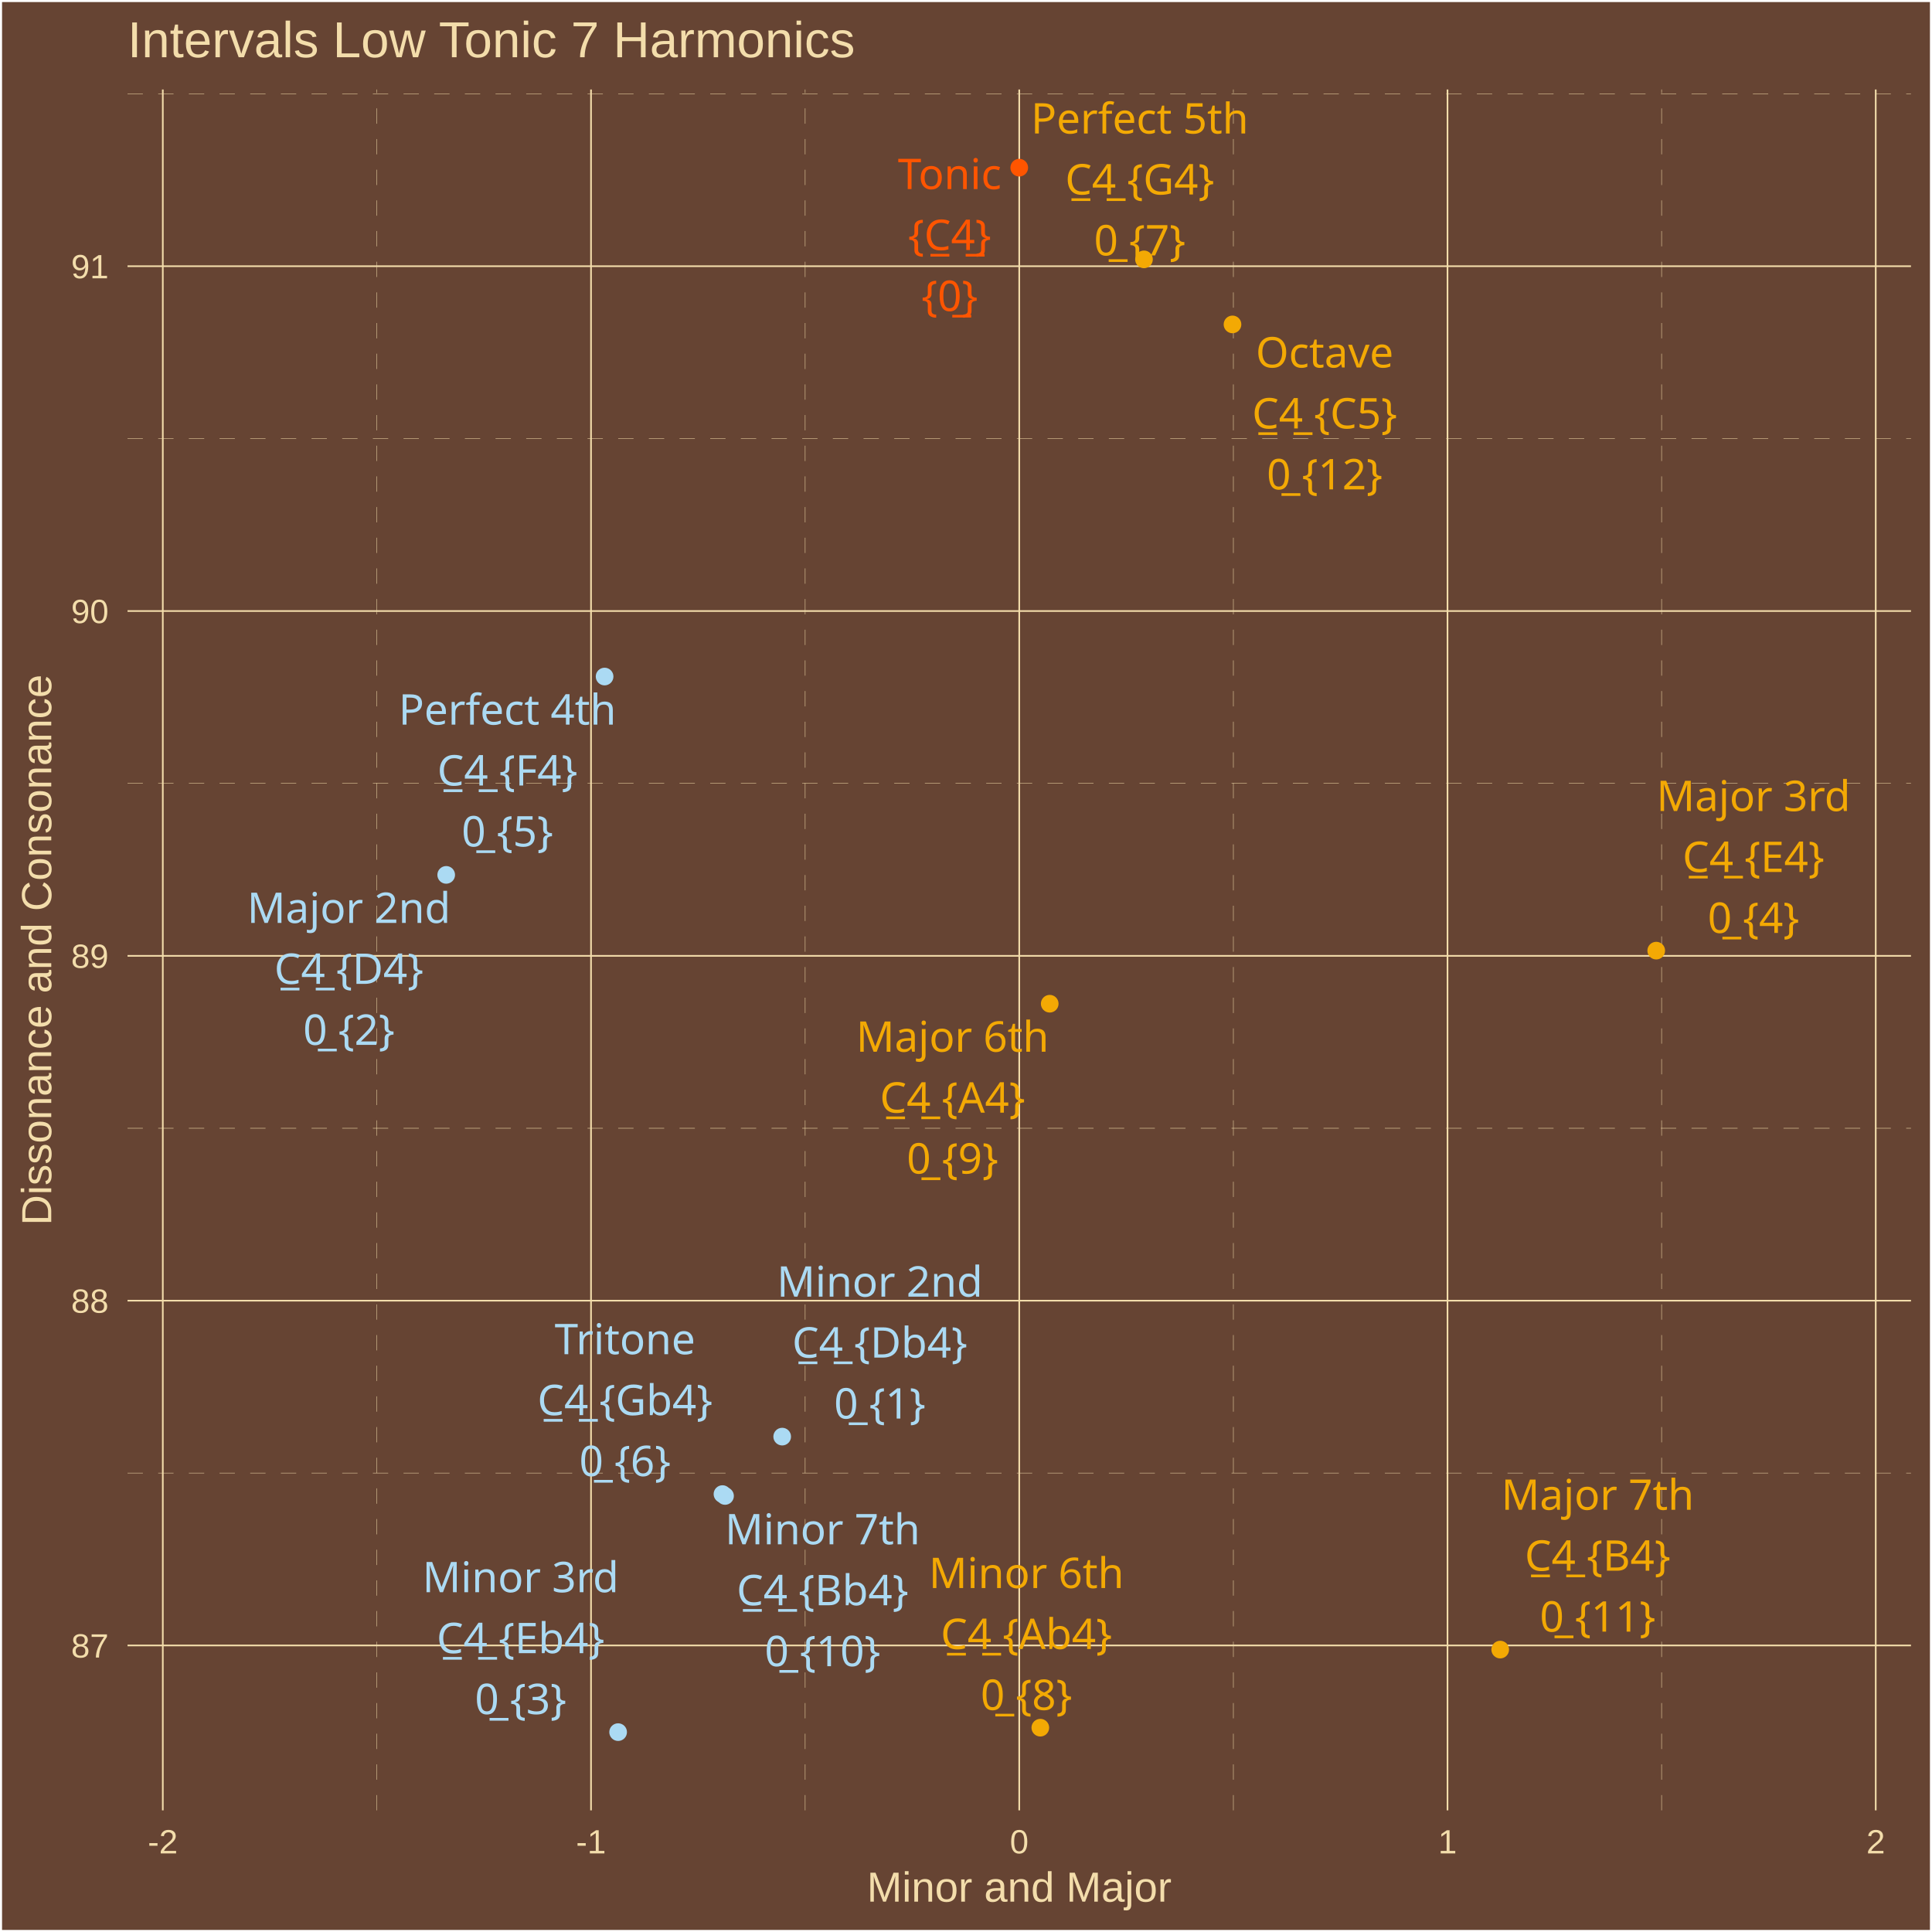
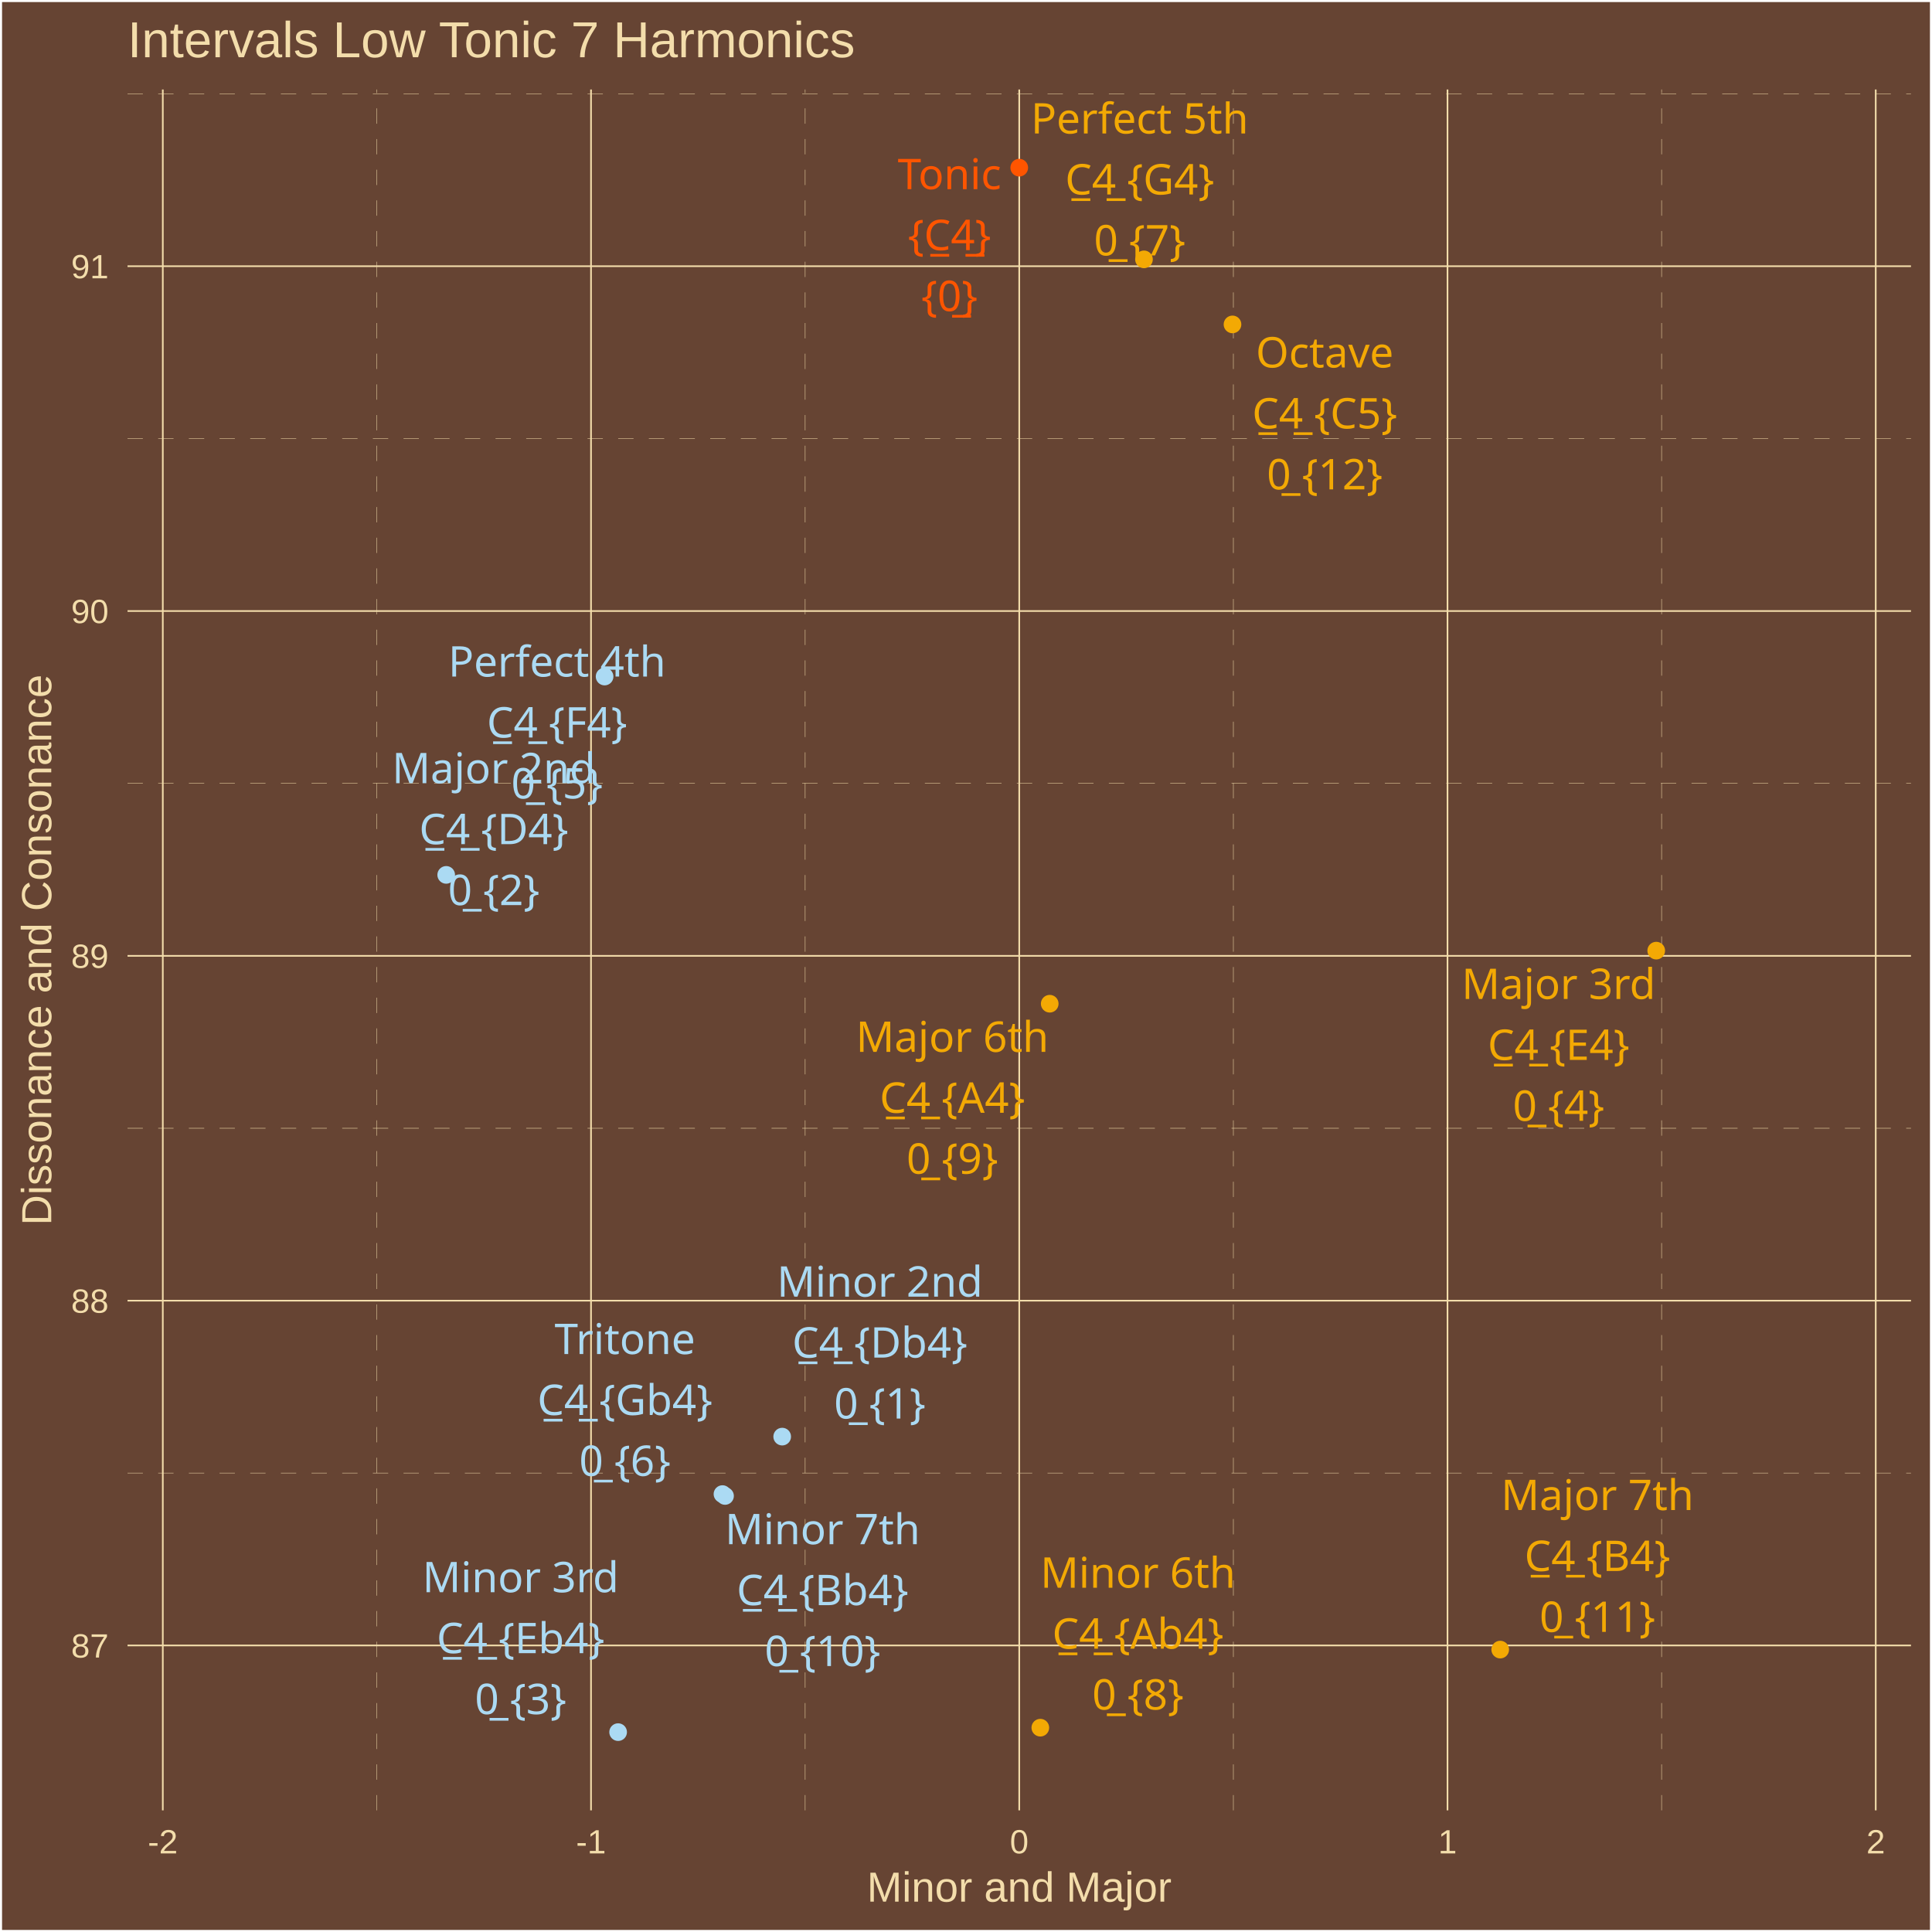
<svg xmlns="http://www.w3.org/2000/svg" class="svglite" width="504.00pt" height="504.00pt" viewBox="0 0 504.00 504.00">
  <defs>
    <style type="text/css">
    .svglite line, .svglite polyline, .svglite polygon, .svglite path, .svglite rect, .svglite circle {
      fill: none;
      stroke: #000000;
      stroke-linecap: round;
      stroke-linejoin: round;
      stroke-miterlimit: 10.00;
    }
    .svglite text {
      white-space: pre;
    }
  </style>
  </defs>
  <rect width="100%" height="100%" style="stroke: none; fill: #664433;" />
  <defs>
    <clipPath id="cpMC4wMHw1MDQuMDB8MC4wMHw1MDQuMDA=">
      <rect x="0.00" y="0.00" width="504.00" height="504.00" />
    </clipPath>
  </defs>
  <g clip-path="url(#cpMC4wMHw1MDQuMDB8MC4wMHw1MDQuMDA=)">
    <rect x="0.00" y="-0" width="504.00" height="504.00" style="stroke-width: 1.07; stroke: #FFFFFF; fill: #664433;" />
  </g>
  <defs>
    <clipPath id="cpMzMuMjd8NDk4LjUyfDIzLjM0fDQ3Mi4yNw==">
      <rect x="33.27" y="23.34" width="465.25" height="448.93" />
    </clipPath>
  </defs>
  <g clip-path="url(#cpMzMuMjd8NDk4LjUyfDIzLjM0fDQ3Mi4yNw==)">
    <rect x="33.27" y="23.34" width="465.25" height="448.93" style="stroke-width: 1.07; stroke: none; fill: #664433;" />
    <polyline points="33.27,384.28 498.52,384.28 " style="stroke-width: 0.11; stroke: #F3DDAB; stroke-dasharray: 4.00,4.00; stroke-linecap: butt;" />
    <polyline points="33.27,294.33 498.52,294.33 " style="stroke-width: 0.11; stroke: #F3DDAB; stroke-dasharray: 4.00,4.00; stroke-linecap: butt;" />
    <polyline points="33.27,204.37 498.52,204.37 " style="stroke-width: 0.11; stroke: #F3DDAB; stroke-dasharray: 4.00,4.00; stroke-linecap: butt;" />
    <polyline points="33.27,114.42 498.52,114.42 " style="stroke-width: 0.11; stroke: #F3DDAB; stroke-dasharray: 4.00,4.00; stroke-linecap: butt;" />
    <polyline points="33.27,24.47 498.52,24.47 " style="stroke-width: 0.11; stroke: #F3DDAB; stroke-dasharray: 4.00,4.00; stroke-linecap: butt;" />
    <polyline points="98.32,472.27 98.32,23.34 " style="stroke-width: 0.11; stroke: #F3DDAB; stroke-dasharray: 4.00,4.00; stroke-linecap: butt;" />
    <polyline points="210.04,472.27 210.04,23.34 " style="stroke-width: 0.11; stroke: #F3DDAB; stroke-dasharray: 4.00,4.00; stroke-linecap: butt;" />
    <polyline points="321.75,472.27 321.75,23.34 " style="stroke-width: 0.11; stroke: #F3DDAB; stroke-dasharray: 4.00,4.00; stroke-linecap: butt;" />
    <polyline points="433.46,472.27 433.46,23.34 " style="stroke-width: 0.11; stroke: #F3DDAB; stroke-dasharray: 4.00,4.00; stroke-linecap: butt;" />
    <polyline points="33.27,429.25 498.52,429.25 " style="stroke-width: 0.43; stroke: #F3DDAB; stroke-linecap: butt;" />
    <polyline points="33.27,339.30 498.52,339.30 " style="stroke-width: 0.43; stroke: #F3DDAB; stroke-linecap: butt;" />
    <polyline points="33.27,249.35 498.52,249.35 " style="stroke-width: 0.43; stroke: #F3DDAB; stroke-linecap: butt;" />
    <polyline points="33.27,159.40 498.52,159.40 " style="stroke-width: 0.43; stroke: #F3DDAB; stroke-linecap: butt;" />
    <polyline points="33.27,69.45 498.52,69.45 " style="stroke-width: 0.43; stroke: #F3DDAB; stroke-linecap: butt;" />
    <polyline points="42.47,472.27 42.47,23.34 " style="stroke-width: 0.43; stroke: #F3DDAB; stroke-linecap: butt;" />
    <polyline points="154.18,472.27 154.18,23.34 " style="stroke-width: 0.43; stroke: #F3DDAB; stroke-linecap: butt;" />
    <polyline points="265.89,472.27 265.89,23.34 " style="stroke-width: 0.43; stroke: #F3DDAB; stroke-linecap: butt;" />
    <polyline points="377.61,472.27 377.61,23.34 " style="stroke-width: 0.43; stroke: #F3DDAB; stroke-linecap: butt;" />
    <polyline points="489.32,472.27 489.32,23.34 " style="stroke-width: 0.43; stroke: #F3DDAB; stroke-linecap: butt;" />
    <circle cx="265.89" cy="43.74" r="1.95" style="stroke-width: 0.71; stroke: #FF5500; fill: #FF5500;" />
    <circle cx="204.05" cy="374.77" r="1.95" style="stroke-width: 0.71; stroke: #ABDAF3; fill: #ABDAF3;" />
    <circle cx="116.40" cy="228.23" r="1.95" style="stroke-width: 0.71; stroke: #ABDAF3; fill: #ABDAF3;" />
    <circle cx="161.25" cy="451.86" r="1.95" style="stroke-width: 0.71; stroke: #ABDAF3; fill: #ABDAF3;" />
    <circle cx="432.06" cy="247.99" r="1.95" style="stroke-width: 0.71; stroke: #F3A904; fill: #F3A904;" />
    <circle cx="157.72" cy="176.49" r="1.95" style="stroke-width: 0.71; stroke: #ABDAF3; fill: #ABDAF3;" />
    <circle cx="188.47" cy="389.76" r="1.95" style="stroke-width: 0.71; stroke: #ABDAF3; fill: #ABDAF3;" />
    <circle cx="298.43" cy="67.66" r="1.95" style="stroke-width: 0.71; stroke: #F3A904; fill: #F3A904;" />
    <circle cx="271.39" cy="450.70" r="1.95" style="stroke-width: 0.71; stroke: #F3A904; fill: #F3A904;" />
    <circle cx="273.84" cy="261.84" r="1.95" style="stroke-width: 0.71; stroke: #F3A904; fill: #F3A904;" />
    <circle cx="189.14" cy="390.25" r="1.95" style="stroke-width: 0.71; stroke: #ABDAF3; fill: #ABDAF3;" />
    <circle cx="391.36" cy="430.33" r="1.95" style="stroke-width: 0.71; stroke: #F3A904; fill: #F3A904;" />
    <circle cx="321.52" cy="84.63" r="1.95" style="stroke-width: 0.71; stroke: #F3A904; fill: #F3A904;" />
-     <text x="247.73" y="49.33" text-anchor="middle" style="font-size: 11.04px;fill: #FF5500; font-family: &quot;Arial Unicode MS&quot;;" textLength="26.97px" lengthAdjust="spacingAndGlyphs">Tonic</text>
-     <text x="247.73" y="65.23" text-anchor="middle" style="font-size: 11.04px;fill: #FF5500; font-family: &quot;Arial Unicode MS&quot;;" textLength="21.47px" lengthAdjust="spacingAndGlyphs">{C̲4̲}</text>
-     <text x="247.73" y="81.13" text-anchor="middle" style="font-size: 11.04px;fill: #FF5500; font-family: &quot;Arial Unicode MS&quot;;" textLength="13.51px" lengthAdjust="spacingAndGlyphs">{0̲}</text>
-     <text x="229.51" y="338.26" text-anchor="middle" style="font-size: 11.04px;fill: #ABDAF3; font-family: &quot;Arial Unicode MS&quot;;" textLength="49.05px" lengthAdjust="spacingAndGlyphs">Minor 2nd</text>
-     <text x="229.51" y="354.16" text-anchor="middle" style="font-size: 11.04px;fill: #ABDAF3; font-family: &quot;Arial Unicode MS&quot;;" textLength="44.77px" lengthAdjust="spacingAndGlyphs">C̲4̲ {Db4}</text>
-     <text x="229.51" y="370.06" text-anchor="middle" style="font-size: 11.04px;fill: #ABDAF3; font-family: &quot;Arial Unicode MS&quot;;" textLength="22.71px" lengthAdjust="spacingAndGlyphs">0̲ {1}</text>
-     <text x="91.01" y="240.77" text-anchor="middle" style="font-size: 11.04px;fill: #ABDAF3; font-family: &quot;Arial Unicode MS&quot;;" textLength="49.05px" lengthAdjust="spacingAndGlyphs">Major 2nd</text>
-     <text x="91.01" y="256.67" text-anchor="middle" style="font-size: 11.04px;fill: #ABDAF3; font-family: &quot;Arial Unicode MS&quot;;" textLength="38.64px" lengthAdjust="spacingAndGlyphs">C̲4̲ {D4}</text>
-     <text x="91.01" y="272.57" text-anchor="middle" style="font-size: 11.04px;fill: #ABDAF3; font-family: &quot;Arial Unicode MS&quot;;" textLength="22.71px" lengthAdjust="spacingAndGlyphs">0̲ {2}</text>
-     <text x="135.81" y="415.36" text-anchor="middle" style="font-size: 11.04px;fill: #ABDAF3; font-family: &quot;Arial Unicode MS&quot;;" textLength="46.58px" lengthAdjust="spacingAndGlyphs">Minor 3rd</text>
+     <text x="247.69" y="49.35" text-anchor="middle" style="font-size: 11.04px;fill: #FF5500; font-family: &quot;Arial Unicode MS&quot;;" textLength="26.97px" lengthAdjust="spacingAndGlyphs">Tonic</text>
+     <text x="247.69" y="65.25" text-anchor="middle" style="font-size: 11.04px;fill: #FF5500; font-family: &quot;Arial Unicode MS&quot;;" textLength="21.47px" lengthAdjust="spacingAndGlyphs">{C̲4̲}</text>
+     <text x="247.69" y="81.15" text-anchor="middle" style="font-size: 11.04px;fill: #FF5500; font-family: &quot;Arial Unicode MS&quot;;" textLength="13.51px" lengthAdjust="spacingAndGlyphs">{0̲}</text>
+     <text x="229.52" y="338.26" text-anchor="middle" style="font-size: 11.04px;fill: #ABDAF3; font-family: &quot;Arial Unicode MS&quot;;" textLength="49.05px" lengthAdjust="spacingAndGlyphs">Minor 2nd</text>
+     <text x="229.52" y="354.16" text-anchor="middle" style="font-size: 11.04px;fill: #ABDAF3; font-family: &quot;Arial Unicode MS&quot;;" textLength="44.77px" lengthAdjust="spacingAndGlyphs">C̲4̲ {Db4}</text>
+     <text x="229.52" y="370.05" text-anchor="middle" style="font-size: 11.04px;fill: #ABDAF3; font-family: &quot;Arial Unicode MS&quot;;" textLength="22.71px" lengthAdjust="spacingAndGlyphs">0̲ {1}</text>
+     <text x="128.81" y="204.32" text-anchor="middle" style="font-size: 11.04px;fill: #ABDAF3; font-family: &quot;Arial Unicode MS&quot;;" textLength="49.05px" lengthAdjust="spacingAndGlyphs">Major 2nd</text>
+     <text x="128.81" y="220.22" text-anchor="middle" style="font-size: 11.04px;fill: #ABDAF3; font-family: &quot;Arial Unicode MS&quot;;" textLength="38.64px" lengthAdjust="spacingAndGlyphs">C̲4̲ {D4}</text>
+     <text x="128.81" y="236.11" text-anchor="middle" style="font-size: 11.04px;fill: #ABDAF3; font-family: &quot;Arial Unicode MS&quot;;" textLength="22.71px" lengthAdjust="spacingAndGlyphs">0̲ {2}</text>
+     <text x="135.81" y="415.37" text-anchor="middle" style="font-size: 11.04px;fill: #ABDAF3; font-family: &quot;Arial Unicode MS&quot;;" textLength="46.58px" lengthAdjust="spacingAndGlyphs">Minor 3rd</text>
    <text x="135.81" y="431.26" text-anchor="middle" style="font-size: 11.04px;fill: #ABDAF3; font-family: &quot;Arial Unicode MS&quot;;" textLength="44.16px" lengthAdjust="spacingAndGlyphs">C̲4̲ {Eb4}</text>
    <text x="135.81" y="447.16" text-anchor="middle" style="font-size: 11.04px;fill: #ABDAF3; font-family: &quot;Arial Unicode MS&quot;;" textLength="22.71px" lengthAdjust="spacingAndGlyphs">0̲ {3}</text>
-     <text x="457.42" y="211.58" text-anchor="middle" style="font-size: 11.04px;fill: #F3A904; font-family: &quot;Arial Unicode MS&quot;;" textLength="46.58px" lengthAdjust="spacingAndGlyphs">Major 3rd</text>
-     <text x="457.42" y="227.47" text-anchor="middle" style="font-size: 11.04px;fill: #F3A904; font-family: &quot;Arial Unicode MS&quot;;" textLength="38.03px" lengthAdjust="spacingAndGlyphs">C̲4̲ {E4}</text>
-     <text x="457.42" y="243.37" text-anchor="middle" style="font-size: 11.04px;fill: #F3A904; font-family: &quot;Arial Unicode MS&quot;;" textLength="22.71px" lengthAdjust="spacingAndGlyphs">0̲ {4}</text>
-     <text x="132.36" y="189.03" text-anchor="middle" style="font-size: 11.04px;fill: #ABDAF3; font-family: &quot;Arial Unicode MS&quot;;" textLength="53.35px" lengthAdjust="spacingAndGlyphs">Perfect 4th</text>
-     <text x="132.36" y="204.92" text-anchor="middle" style="font-size: 11.04px;fill: #ABDAF3; font-family: &quot;Arial Unicode MS&quot;;" textLength="37.41px" lengthAdjust="spacingAndGlyphs">C̲4̲ {F4}</text>
-     <text x="132.36" y="220.82" text-anchor="middle" style="font-size: 11.04px;fill: #ABDAF3; font-family: &quot;Arial Unicode MS&quot;;" textLength="22.71px" lengthAdjust="spacingAndGlyphs">0̲ {5}</text>
-     <text x="163.04" y="353.27" text-anchor="middle" style="font-size: 11.04px;fill: #ABDAF3; font-family: &quot;Arial Unicode MS&quot;;" textLength="34.33px" lengthAdjust="spacingAndGlyphs">Tritone</text>
-     <text x="163.04" y="369.17" text-anchor="middle" style="font-size: 11.04px;fill: #ABDAF3; font-family: &quot;Arial Unicode MS&quot;;" textLength="45.39px" lengthAdjust="spacingAndGlyphs">C̲4̲ {Gb4}</text>
-     <text x="163.04" y="385.07" text-anchor="middle" style="font-size: 11.04px;fill: #ABDAF3; font-family: &quot;Arial Unicode MS&quot;;" textLength="22.71px" lengthAdjust="spacingAndGlyphs">0̲ {6}</text>
-     <text x="297.32" y="34.83" text-anchor="middle" style="font-size: 11.04px;fill: #F3A904; font-family: &quot;Arial Unicode MS&quot;;" textLength="53.35px" lengthAdjust="spacingAndGlyphs">Perfect 5th</text>
-     <text x="297.32" y="50.73" text-anchor="middle" style="font-size: 11.04px;fill: #F3A904; font-family: &quot;Arial Unicode MS&quot;;" textLength="39.25px" lengthAdjust="spacingAndGlyphs">C̲4̲ {G4}</text>
-     <text x="297.32" y="66.63" text-anchor="middle" style="font-size: 11.04px;fill: #F3A904; font-family: &quot;Arial Unicode MS&quot;;" textLength="22.71px" lengthAdjust="spacingAndGlyphs">0̲ {7}</text>
-     <text x="267.75" y="414.28" text-anchor="middle" style="font-size: 11.04px;fill: #F3A904; font-family: &quot;Arial Unicode MS&quot;;" textLength="45.98px" lengthAdjust="spacingAndGlyphs">Minor 6th</text>
-     <text x="267.75" y="430.18" text-anchor="middle" style="font-size: 11.04px;fill: #F3A904; font-family: &quot;Arial Unicode MS&quot;;" textLength="44.16px" lengthAdjust="spacingAndGlyphs">C̲4̲ {Ab4}</text>
-     <text x="267.75" y="446.07" text-anchor="middle" style="font-size: 11.04px;fill: #F3A904; font-family: &quot;Arial Unicode MS&quot;;" textLength="22.71px" lengthAdjust="spacingAndGlyphs">0̲ {8}</text>
-     <text x="248.48" y="274.36" text-anchor="middle" style="font-size: 11.04px;fill: #F3A904; font-family: &quot;Arial Unicode MS&quot;;" textLength="45.98px" lengthAdjust="spacingAndGlyphs">Major 6th</text>
-     <text x="248.48" y="290.26" text-anchor="middle" style="font-size: 11.04px;fill: #F3A904; font-family: &quot;Arial Unicode MS&quot;;" textLength="38.03px" lengthAdjust="spacingAndGlyphs">C̲4̲ {A4}</text>
-     <text x="248.48" y="306.15" text-anchor="middle" style="font-size: 11.04px;fill: #F3A904; font-family: &quot;Arial Unicode MS&quot;;" textLength="22.71px" lengthAdjust="spacingAndGlyphs">0̲ {9}</text>
-     <text x="214.58" y="402.86" text-anchor="middle" style="font-size: 11.04px;fill: #ABDAF3; font-family: &quot;Arial Unicode MS&quot;;" textLength="45.98px" lengthAdjust="spacingAndGlyphs">Minor 7th</text>
-     <text x="214.58" y="418.76" text-anchor="middle" style="font-size: 11.04px;fill: #ABDAF3; font-family: &quot;Arial Unicode MS&quot;;" textLength="44.16px" lengthAdjust="spacingAndGlyphs">C̲4̲ {Bb4}</text>
-     <text x="214.58" y="434.66" text-anchor="middle" style="font-size: 11.04px;fill: #ABDAF3; font-family: &quot;Arial Unicode MS&quot;;" textLength="28.84px" lengthAdjust="spacingAndGlyphs">0̲ {10}</text>
-     <text x="416.78" y="393.86" text-anchor="middle" style="font-size: 11.04px;fill: #F3A904; font-family: &quot;Arial Unicode MS&quot;;" textLength="45.98px" lengthAdjust="spacingAndGlyphs">Major 7th</text>
-     <text x="416.78" y="409.75" text-anchor="middle" style="font-size: 11.04px;fill: #F3A904; font-family: &quot;Arial Unicode MS&quot;;" textLength="38.03px" lengthAdjust="spacingAndGlyphs">C̲4̲ {B4}</text>
-     <text x="416.78" y="425.65" text-anchor="middle" style="font-size: 11.04px;fill: #F3A904; font-family: &quot;Arial Unicode MS&quot;;" textLength="28.84px" lengthAdjust="spacingAndGlyphs">0̲ {11}</text>
-     <text x="345.55" y="95.87" text-anchor="middle" style="font-size: 11.04px;fill: #F3A904; font-family: &quot;Arial Unicode MS&quot;;" textLength="34.95px" lengthAdjust="spacingAndGlyphs">Octave</text>
-     <text x="345.55" y="111.77" text-anchor="middle" style="font-size: 11.04px;fill: #F3A904; font-family: &quot;Arial Unicode MS&quot;;" textLength="38.64px" lengthAdjust="spacingAndGlyphs">C̲4̲ {C5}</text>
-     <text x="345.55" y="127.66" text-anchor="middle" style="font-size: 11.04px;fill: #F3A904; font-family: &quot;Arial Unicode MS&quot;;" textLength="28.84px" lengthAdjust="spacingAndGlyphs">0̲ {12}</text>
+     <text x="406.59" y="260.60" text-anchor="middle" style="font-size: 11.04px;fill: #F3A904; font-family: &quot;Arial Unicode MS&quot;;" textLength="46.58px" lengthAdjust="spacingAndGlyphs">Major 3rd</text>
+     <text x="406.59" y="276.50" text-anchor="middle" style="font-size: 11.04px;fill: #F3A904; font-family: &quot;Arial Unicode MS&quot;;" textLength="38.03px" lengthAdjust="spacingAndGlyphs">C̲4̲ {E4}</text>
+     <text x="406.59" y="292.39" text-anchor="middle" style="font-size: 11.04px;fill: #F3A904; font-family: &quot;Arial Unicode MS&quot;;" textLength="22.71px" lengthAdjust="spacingAndGlyphs">0̲ {4}</text>
+     <text x="145.30" y="176.50" text-anchor="middle" style="font-size: 11.04px;fill: #ABDAF3; font-family: &quot;Arial Unicode MS&quot;;" textLength="53.35px" lengthAdjust="spacingAndGlyphs">Perfect 4th</text>
+     <text x="145.30" y="192.40" text-anchor="middle" style="font-size: 11.04px;fill: #ABDAF3; font-family: &quot;Arial Unicode MS&quot;;" textLength="37.41px" lengthAdjust="spacingAndGlyphs">C̲4̲ {F4}</text>
+     <text x="145.30" y="208.30" text-anchor="middle" style="font-size: 11.04px;fill: #ABDAF3; font-family: &quot;Arial Unicode MS&quot;;" textLength="22.71px" lengthAdjust="spacingAndGlyphs">0̲ {5}</text>
+     <text x="163.02" y="353.23" text-anchor="middle" style="font-size: 11.04px;fill: #ABDAF3; font-family: &quot;Arial Unicode MS&quot;;" textLength="34.33px" lengthAdjust="spacingAndGlyphs">Tritone</text>
+     <text x="163.02" y="369.13" text-anchor="middle" style="font-size: 11.04px;fill: #ABDAF3; font-family: &quot;Arial Unicode MS&quot;;" textLength="45.39px" lengthAdjust="spacingAndGlyphs">C̲4̲ {Gb4}</text>
+     <text x="163.02" y="385.02" text-anchor="middle" style="font-size: 11.04px;fill: #ABDAF3; font-family: &quot;Arial Unicode MS&quot;;" textLength="22.71px" lengthAdjust="spacingAndGlyphs">0̲ {6}</text>
+     <text x="297.31" y="34.83" text-anchor="middle" style="font-size: 11.04px;fill: #F3A904; font-family: &quot;Arial Unicode MS&quot;;" textLength="53.35px" lengthAdjust="spacingAndGlyphs">Perfect 5th</text>
+     <text x="297.31" y="50.73" text-anchor="middle" style="font-size: 11.04px;fill: #F3A904; font-family: &quot;Arial Unicode MS&quot;;" textLength="39.25px" lengthAdjust="spacingAndGlyphs">C̲4̲ {G4}</text>
+     <text x="297.31" y="66.63" text-anchor="middle" style="font-size: 11.04px;fill: #F3A904; font-family: &quot;Arial Unicode MS&quot;;" textLength="22.71px" lengthAdjust="spacingAndGlyphs">0̲ {7}</text>
+     <text x="296.85" y="414.19" text-anchor="middle" style="font-size: 11.04px;fill: #F3A904; font-family: &quot;Arial Unicode MS&quot;;" textLength="45.98px" lengthAdjust="spacingAndGlyphs">Minor 6th</text>
+     <text x="296.85" y="430.09" text-anchor="middle" style="font-size: 11.04px;fill: #F3A904; font-family: &quot;Arial Unicode MS&quot;;" textLength="44.16px" lengthAdjust="spacingAndGlyphs">C̲4̲ {Ab4}</text>
+     <text x="296.85" y="445.98" text-anchor="middle" style="font-size: 11.04px;fill: #F3A904; font-family: &quot;Arial Unicode MS&quot;;" textLength="22.71px" lengthAdjust="spacingAndGlyphs">0̲ {8}</text>
+     <text x="248.43" y="274.40" text-anchor="middle" style="font-size: 11.04px;fill: #F3A904; font-family: &quot;Arial Unicode MS&quot;;" textLength="45.98px" lengthAdjust="spacingAndGlyphs">Major 6th</text>
+     <text x="248.43" y="290.29" text-anchor="middle" style="font-size: 11.04px;fill: #F3A904; font-family: &quot;Arial Unicode MS&quot;;" textLength="38.03px" lengthAdjust="spacingAndGlyphs">C̲4̲ {A4}</text>
+     <text x="248.43" y="306.19" text-anchor="middle" style="font-size: 11.04px;fill: #F3A904; font-family: &quot;Arial Unicode MS&quot;;" textLength="22.71px" lengthAdjust="spacingAndGlyphs">0̲ {9}</text>
+     <text x="214.58" y="402.84" text-anchor="middle" style="font-size: 11.04px;fill: #ABDAF3; font-family: &quot;Arial Unicode MS&quot;;" textLength="45.98px" lengthAdjust="spacingAndGlyphs">Minor 7th</text>
+     <text x="214.58" y="418.73" text-anchor="middle" style="font-size: 11.04px;fill: #ABDAF3; font-family: &quot;Arial Unicode MS&quot;;" textLength="44.16px" lengthAdjust="spacingAndGlyphs">C̲4̲ {Bb4}</text>
+     <text x="214.58" y="434.63" text-anchor="middle" style="font-size: 11.04px;fill: #ABDAF3; font-family: &quot;Arial Unicode MS&quot;;" textLength="28.84px" lengthAdjust="spacingAndGlyphs">0̲ {10}</text>
+     <text x="416.71" y="393.93" text-anchor="middle" style="font-size: 11.04px;fill: #F3A904; font-family: &quot;Arial Unicode MS&quot;;" textLength="45.98px" lengthAdjust="spacingAndGlyphs">Major 7th</text>
+     <text x="416.71" y="409.83" text-anchor="middle" style="font-size: 11.04px;fill: #F3A904; font-family: &quot;Arial Unicode MS&quot;;" textLength="38.03px" lengthAdjust="spacingAndGlyphs">C̲4̲ {B4}</text>
+     <text x="416.71" y="425.72" text-anchor="middle" style="font-size: 11.04px;fill: #F3A904; font-family: &quot;Arial Unicode MS&quot;;" textLength="28.84px" lengthAdjust="spacingAndGlyphs">0̲ {11}</text>
+     <text x="345.57" y="95.87" text-anchor="middle" style="font-size: 11.04px;fill: #F3A904; font-family: &quot;Arial Unicode MS&quot;;" textLength="34.95px" lengthAdjust="spacingAndGlyphs">Octave</text>
+     <text x="345.57" y="111.77" text-anchor="middle" style="font-size: 11.04px;fill: #F3A904; font-family: &quot;Arial Unicode MS&quot;;" textLength="38.64px" lengthAdjust="spacingAndGlyphs">C̲4̲ {C5}</text>
+     <text x="345.57" y="127.66" text-anchor="middle" style="font-size: 11.04px;fill: #F3A904; font-family: &quot;Arial Unicode MS&quot;;" textLength="28.84px" lengthAdjust="spacingAndGlyphs">0̲ {12}</text>
  </g>
  <g clip-path="url(#cpMC4wMHw1MDQuMDB8MC4wMHw1MDQuMDA=)">
    <text x="28.34" y="432.41" text-anchor="end" style="font-size: 8.80px;fill: #F3DDAB; font-family: &quot;Arial&quot;;" textLength="9.79px" lengthAdjust="spacingAndGlyphs">87</text>
    <text x="28.34" y="342.46" text-anchor="end" style="font-size: 8.80px;fill: #F3DDAB; font-family: &quot;Arial&quot;;" textLength="9.79px" lengthAdjust="spacingAndGlyphs">88</text>
    <text x="28.34" y="252.50" text-anchor="end" style="font-size: 8.80px;fill: #F3DDAB; font-family: &quot;Arial&quot;;" textLength="9.79px" lengthAdjust="spacingAndGlyphs">89</text>
    <text x="28.34" y="162.55" text-anchor="end" style="font-size: 8.80px;fill: #F3DDAB; font-family: &quot;Arial&quot;;" textLength="9.79px" lengthAdjust="spacingAndGlyphs">90</text>
    <text x="28.34" y="72.60" text-anchor="end" style="font-size: 8.80px;fill: #F3DDAB; font-family: &quot;Arial&quot;;" textLength="9.79px" lengthAdjust="spacingAndGlyphs">91</text>
    <text x="42.47" y="483.50" text-anchor="middle" style="font-size: 8.80px;fill: #F3DDAB; font-family: &quot;Arial&quot;;" textLength="7.83px" lengthAdjust="spacingAndGlyphs">-2</text>
    <text x="154.18" y="483.50" text-anchor="middle" style="font-size: 8.80px;fill: #F3DDAB; font-family: &quot;Arial&quot;;" textLength="7.83px" lengthAdjust="spacingAndGlyphs">-1</text>
    <text x="265.89" y="483.50" text-anchor="middle" style="font-size: 8.80px;fill: #F3DDAB; font-family: &quot;Arial&quot;;" textLength="4.90px" lengthAdjust="spacingAndGlyphs">0</text>
    <text x="377.61" y="483.50" text-anchor="middle" style="font-size: 8.80px;fill: #F3DDAB; font-family: &quot;Arial&quot;;" textLength="4.90px" lengthAdjust="spacingAndGlyphs">1</text>
    <text x="489.32" y="483.50" text-anchor="middle" style="font-size: 8.80px;fill: #F3DDAB; font-family: &quot;Arial&quot;;" textLength="4.90px" lengthAdjust="spacingAndGlyphs">2</text>
    <text x="265.89" y="496.09" text-anchor="middle" style="font-size: 11.00px;fill: #F3DDAB; font-family: &quot;Arial&quot;;" textLength="79.49px" lengthAdjust="spacingAndGlyphs">Minor and Major</text>
    <text transform="translate(13.37,247.80) rotate(-90)" text-anchor="middle" style="font-size: 11.00px;fill: #F3DDAB; font-family: &quot;Arial&quot;;" textLength="143.73px" lengthAdjust="spacingAndGlyphs">Dissonance and Consonance</text>
    <text x="33.27" y="14.94" style="font-size: 13.20px;fill: #F3DDAB; font-family: &quot;Arial&quot;;" textLength="191.34px" lengthAdjust="spacingAndGlyphs">Intervals Low Tonic 7 Harmonics</text>
  </g>
</svg>
